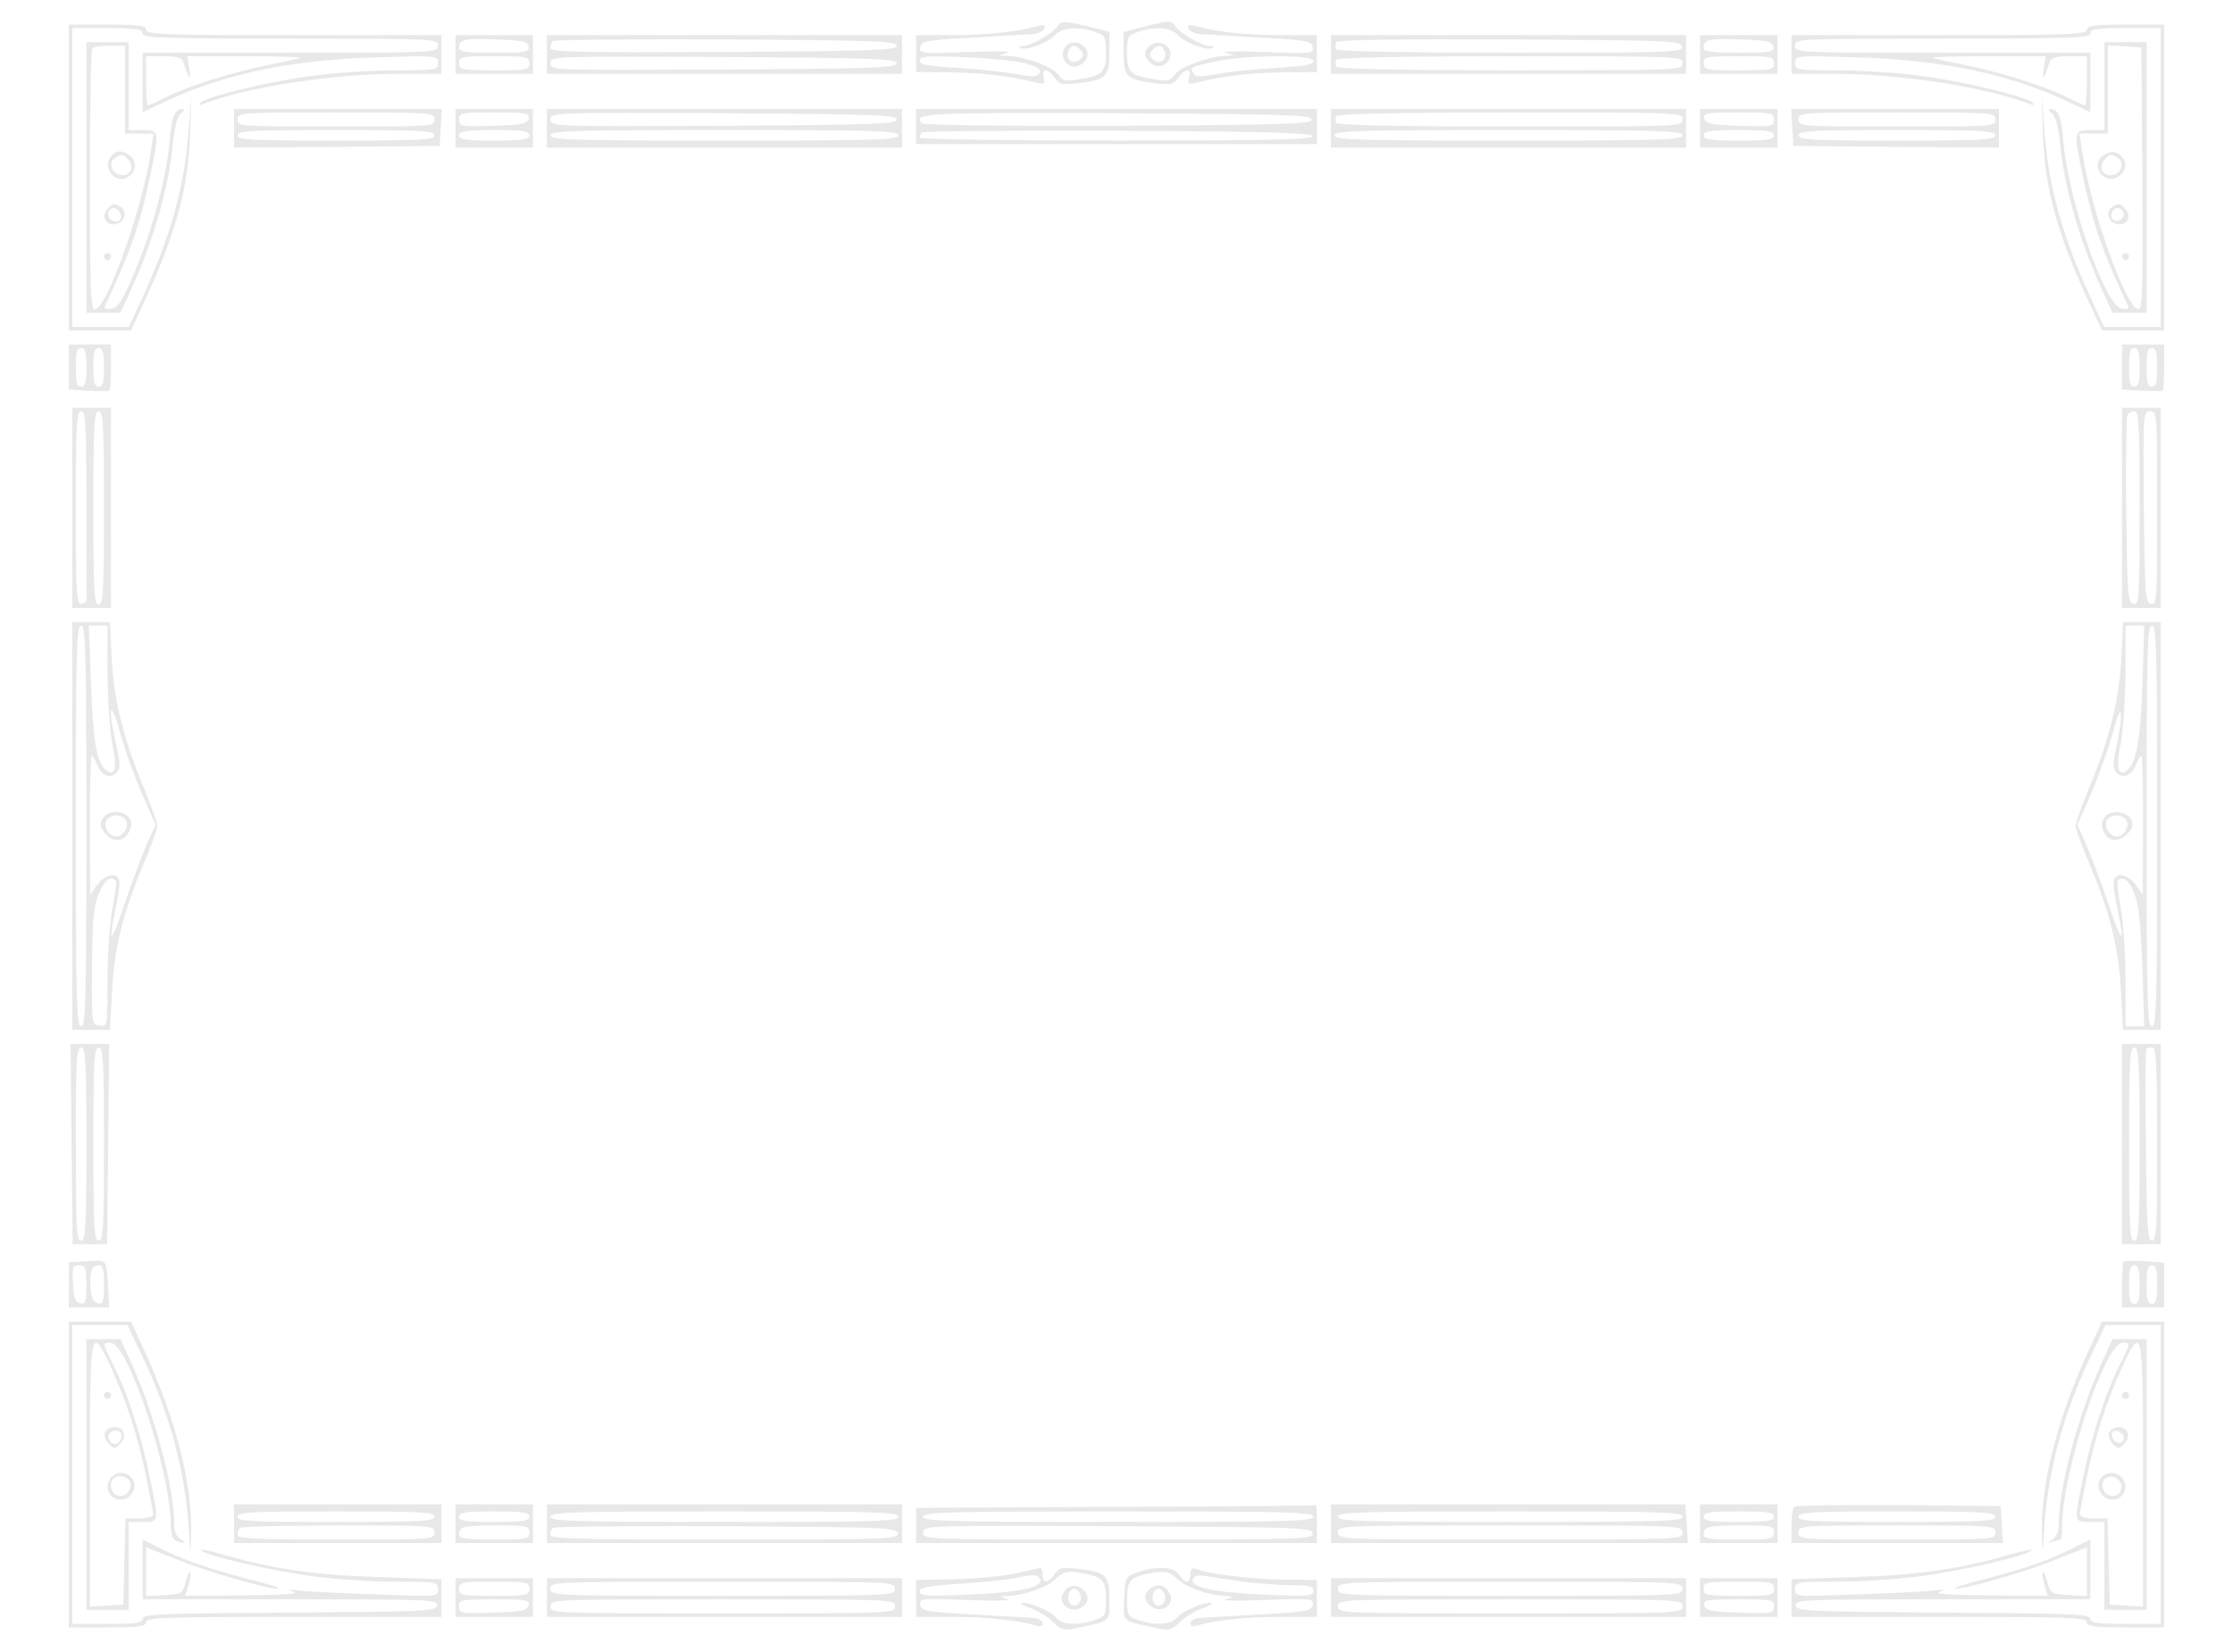
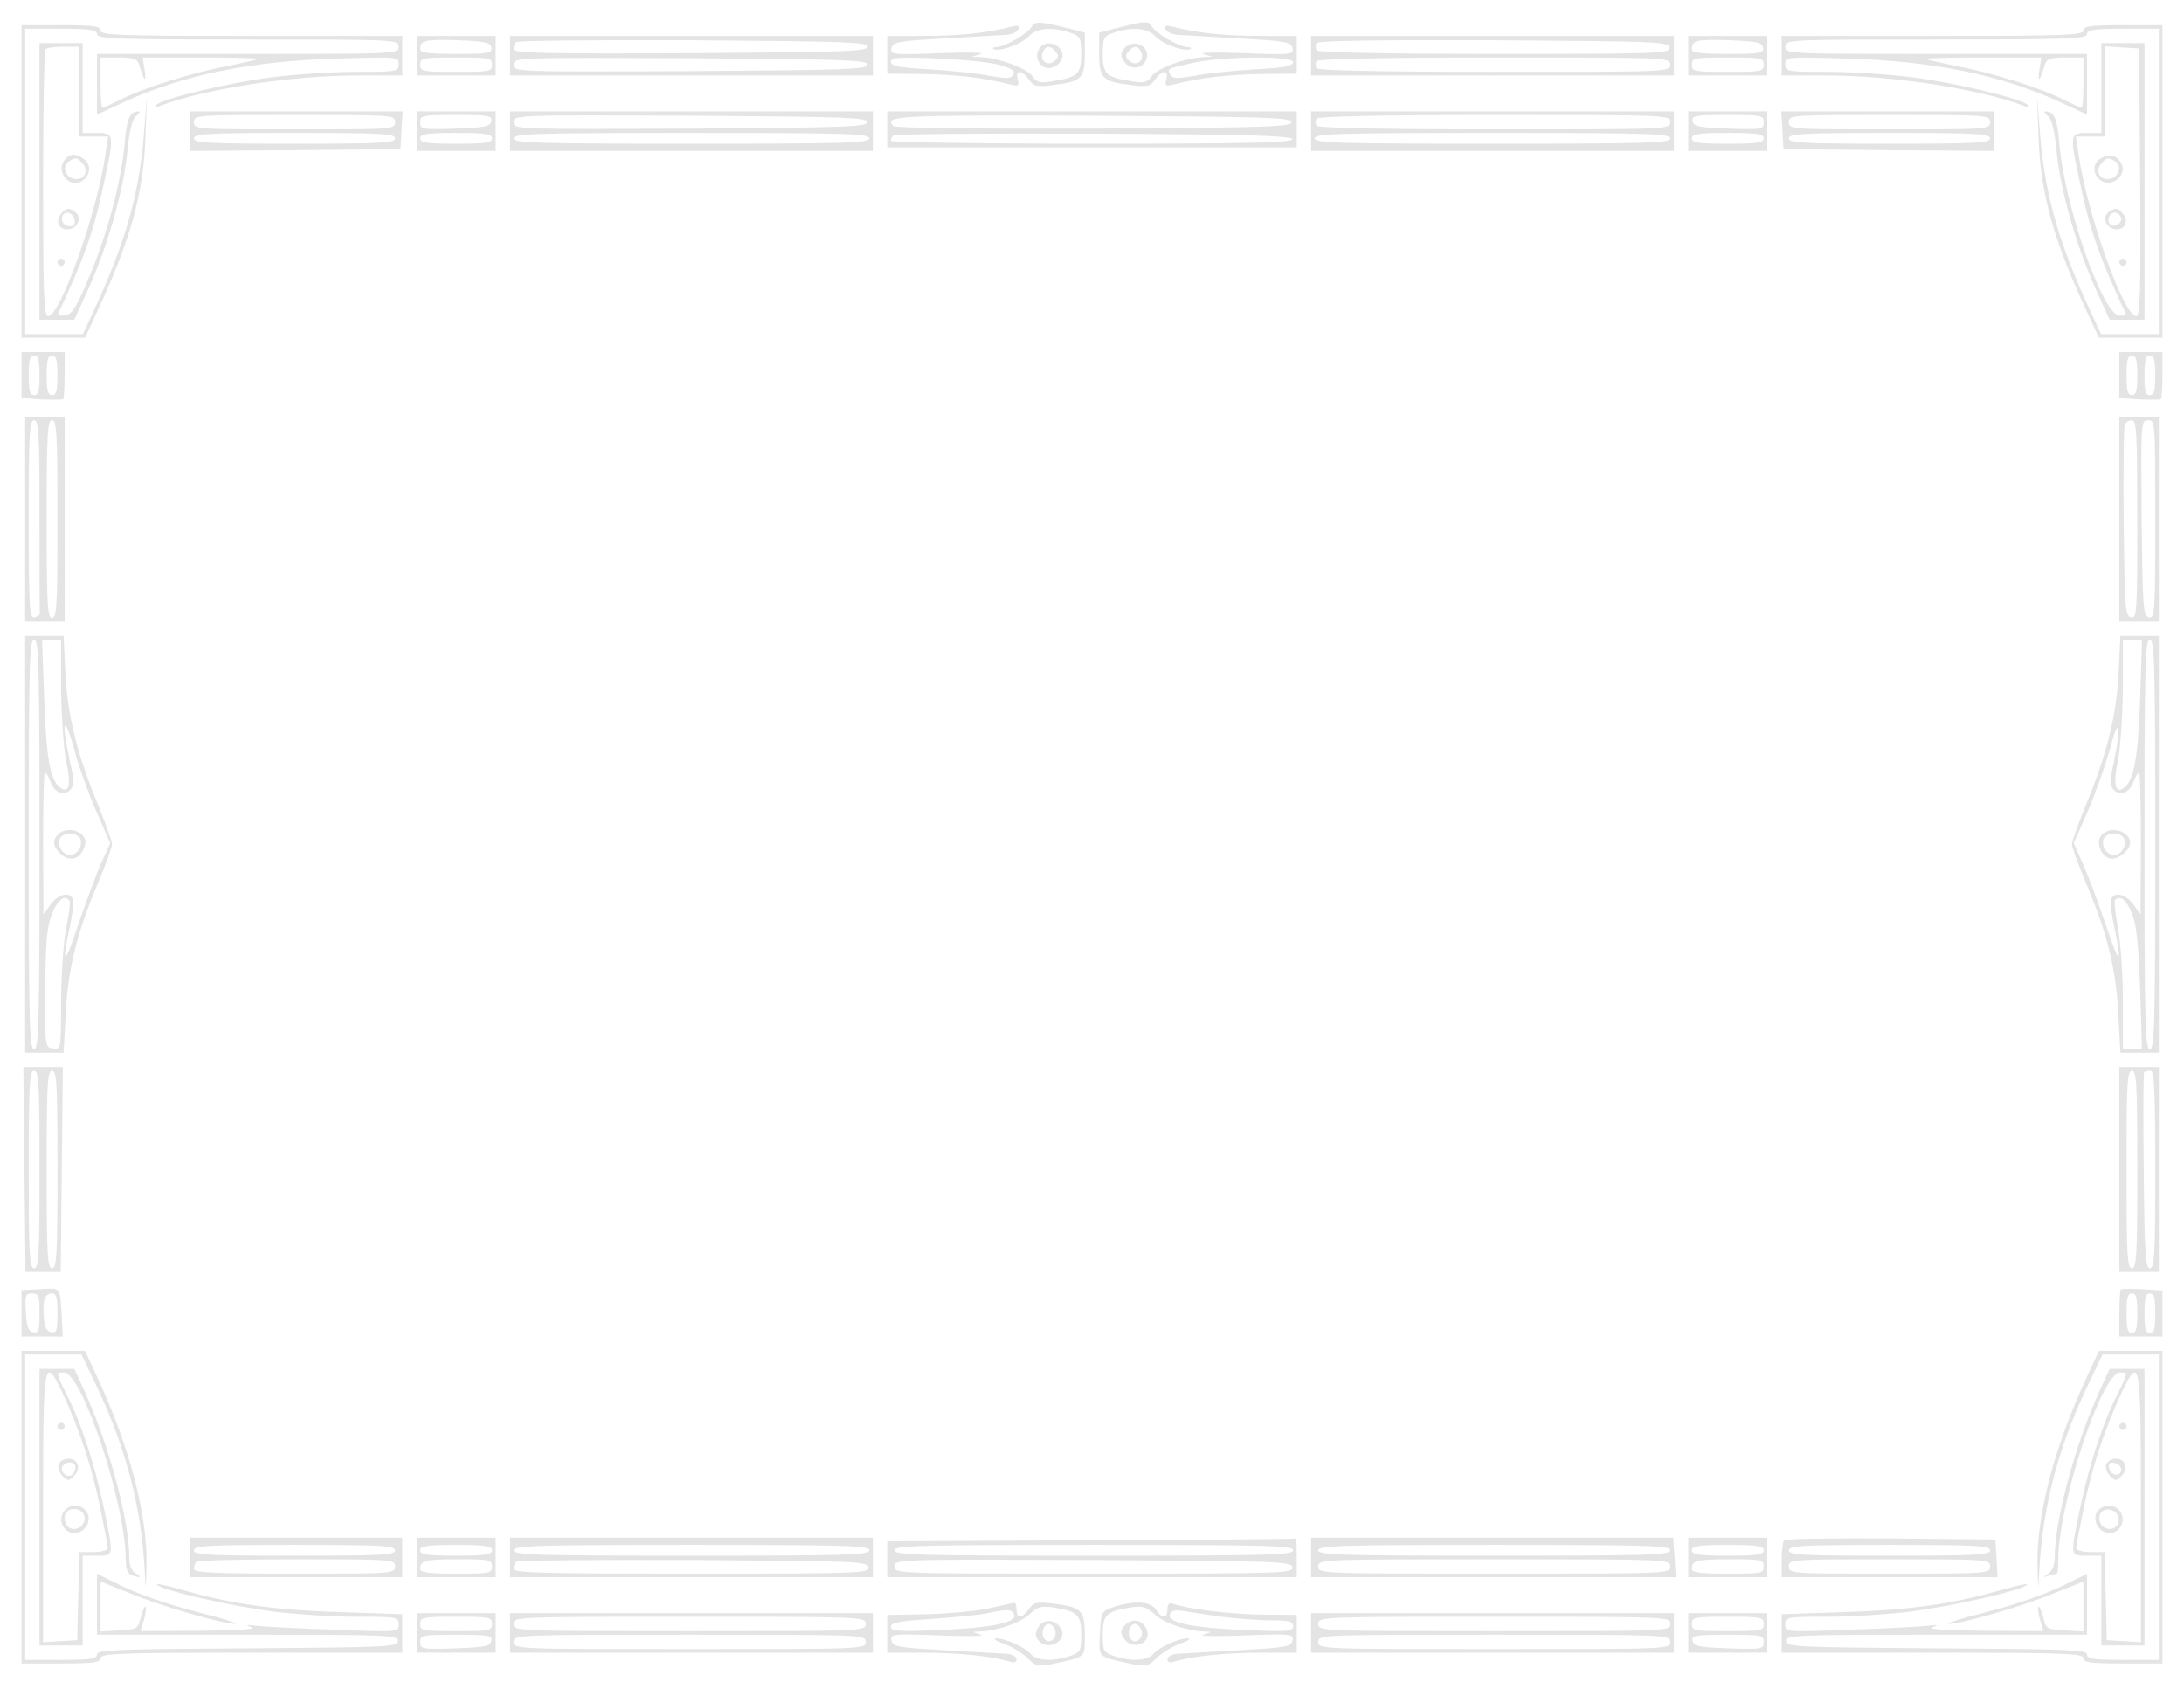
- <svg xmlns="http://www.w3.org/2000/svg" version="1.0" width="500pt" height="370pt" viewBox="0 0 608 470" preserveAspectRatio="xMidYMid meet">
-   <g transform="translate(0,470) scale(0.1,-0.1)" fill="#E8E8E8" stroke="none">
+ <svg xmlns="http://www.w3.org/2000/svg" version="1.0" width="608pt" height="470pt" viewBox="0 0 608 470" preserveAspectRatio="xMidYMid meet">
+   <g transform="translate(0,470) scale(0.1,-0.1)" fill="rgba(225, 225, 225, 0.9)" stroke="none">
    <path d="M2873 4627 c-11 -20 -74 -57 -98 -58 -11 0 -14 -3 -8 -6 19 -7 78 15 98 37 20 22 65 26 114 9 29 -10 31 -14 31 -60 0 -55 -10 -64 -79 -75 -36 -6 -44 -4 -57 14 -15 22 -95 51 -143 53 l-26 1 25 8 c14 4 -37 5 -114 2 -132 -5 -138 -4 -134 14 3 17 17 20 148 27 80 5 157 9 172 10 15 1 30 8 33 16 4 10 -1 12 -22 6 -67 -17 -145 -25 -240 -25 l-103 0 0 -52 0 -53 103 -1 c92 -2 164 -10 239 -29 23 -6 26 -4 21 14 -7 27 12 27 31 0 13 -19 21 -21 65 -16 82 10 91 18 91 87 l0 59 -37 10 c-85 21 -101 23 -110 8z m-86 -109 c31 -9 40 -17 34 -26 -6 -11 -20 -11 -67 -3 -32 7 -107 14 -166 18 -86 5 -108 9 -108 21 0 12 20 14 133 9 72 -3 151 -11 174 -19z" />
    <path d="M3155 4633 c-11 -2 -37 -9 -57 -14 l-38 -10 0 -59 c0 -69 9 -77 91 -87 44 -5 52 -3 65 16 19 27 38 27 31 0 -5 -18 -2 -20 21 -14 75 19 147 27 239 29 l103 1 0 53 0 52 -102 0 c-96 0 -174 8 -241 25 -21 6 -26 4 -22 -6 3 -8 18 -15 33 -16 15 -1 92 -5 172 -10 131 -7 145 -10 148 -27 4 -18 -2 -19 -134 -14 -77 3 -128 2 -114 -2 l25 -8 -26 -1 c-48 -2 -128 -31 -143 -53 -13 -18 -21 -20 -57 -14 -69 11 -79 20 -79 75 0 46 2 50 31 60 49 17 94 13 114 -9 20 -22 79 -44 98 -37 6 3 3 6 -8 6 -24 1 -87 38 -98 57 -8 14 -16 15 -52 7z m445 -106 c0 -11 -27 -16 -107 -20 -60 -4 -135 -11 -167 -18 -47 -8 -61 -8 -67 2 -11 18 -11 18 62 34 88 19 279 20 279 2z" />
    <path d="M60 4195 l0 -435 88 0 89 0 36 78 c91 196 127 325 132 482 l4 115 -8 -105 c-13 -166 -50 -299 -134 -482 l-36 -78 -80 0 -81 0 0 425 0 425 100 0 c82 0 100 -3 100 -15 0 -13 53 -15 420 -15 413 0 420 0 420 -20 0 -20 -7 -20 -420 -20 l-420 0 0 -84 0 -85 73 34 c165 76 353 115 595 122 170 5 172 5 172 -16 0 -20 -4 -21 -119 -21 -66 0 -171 -7 -234 -15 -125 -16 -306 -60 -322 -77 -7 -8 -4 -9 10 -3 121 47 366 85 551 85 l124 0 0 55 0 55 -420 0 c-367 0 -420 2 -420 15 0 12 -19 15 -110 15 l-110 0 0 -435z m326 328 c15 -48 22 -56 17 -20 l-6 37 163 0 c90 0 161 -2 159 -4 -2 -2 -42 -11 -88 -20 -105 -21 -232 -61 -293 -92 -26 -13 -50 -24 -53 -24 -3 0 -5 32 -5 70 l0 70 50 0 c39 0 52 -4 56 -17z" />
    <path d="M5800 4615 c0 -13 -53 -15 -420 -15 l-420 0 0 -55 0 -55 124 0 c185 0 430 -38 551 -85 14 -6 17 -5 10 3 -16 17 -197 61 -322 77 -63 8 -168 15 -234 15 -115 0 -119 1 -119 21 0 21 2 21 173 16 241 -7 429 -46 594 -122 l73 -34 0 85 0 84 -420 0 c-413 0 -420 0 -420 20 0 20 7 20 420 20 367 0 420 2 420 15 0 12 18 15 100 15 l100 0 0 -425 0 -425 -81 0 -80 0 -36 78 c-84 183 -121 316 -134 482 l-8 105 4 -115 c5 -157 41 -286 132 -482 l36 -78 89 0 88 0 0 435 0 435 -110 0 c-91 0 -110 -3 -110 -15z m-123 -112 c-5 -36 2 -28 17 20 4 13 17 17 56 17 l50 0 0 -70 c0 -38 -2 -70 -5 -70 -3 0 -27 11 -53 24 -61 31 -188 71 -293 92 -46 9 -86 18 -88 20 -2 2 69 4 159 4 l163 0 -6 -37z" />
    <path d="M1160 4545 l0 -55 110 0 110 0 0 55 0 55 -110 0 -110 0 0 -55z m208 23 c3 -16 -7 -18 -97 -18 -78 0 -101 3 -101 13 0 25 13 28 104 25 77 -3 91 -6 94 -20z m2 -48 c0 -19 -7 -20 -100 -20 -93 0 -100 1 -100 20 0 19 7 20 100 20 93 0 100 -1 100 -20z" />
    <path d="M1420 4545 l0 -55 505 0 505 0 0 55 0 55 -505 0 -505 0 0 -55z m995 25 c0 -13 -63 -15 -492 -18 -407 -2 -493 0 -493 11 0 8 3 17 7 20 3 4 225 6 492 5 424 -3 486 -5 486 -18z m0 -50 c0 -13 -63 -15 -492 -18 -489 -2 -493 -2 -493 18 0 20 4 20 493 18 429 -3 492 -5 492 -18z" />
    <path d="M3650 4545 l0 -55 505 0 505 0 0 55 0 55 -505 0 -505 0 0 -55z m998 23 c3 -17 -25 -18 -487 -18 -316 0 -492 4 -496 10 -3 6 -3 15 0 20 4 7 173 9 493 8 454 -3 487 -4 490 -20z m2 -48 c0 -20 -7 -20 -489 -20 -316 0 -492 4 -496 10 -3 6 -3 15 0 20 4 6 180 10 496 10 482 0 489 0 489 -20z" />
    <path d="M4700 4545 l0 -55 110 0 110 0 0 55 0 55 -110 0 -110 0 0 -55z m208 23 c3 -16 -7 -18 -97 -18 -78 0 -101 3 -101 13 0 25 13 28 104 25 77 -3 91 -6 94 -20z m2 -48 c0 -19 -7 -20 -100 -20 -93 0 -100 1 -100 20 0 19 7 20 100 20 93 0 100 -1 100 -20z" />
    <path d="M110 4195 l0 -385 49 0 48 0 31 68 c62 134 107 292 118 413 5 49 13 78 23 86 9 7 12 12 6 13 -24 0 -32 -20 -38 -90 -9 -104 -48 -250 -99 -372 -36 -85 -48 -104 -67 -106 -13 -2 -21 0 -19 5 73 155 101 235 128 366 29 134 28 137 -20 137 l-40 0 0 125 0 125 -60 0 -60 0 0 -385z m110 250 l0 -125 41 0 40 0 -7 -47 c-23 -163 -126 -453 -160 -453 -12 0 -14 65 -14 368 0 203 3 372 7 375 3 4 26 7 50 7 l43 0 0 -125z" />
    <path d="M180 4255 c-26 -32 13 -81 48 -59 24 16 27 45 6 61 -23 17 -39 16 -54 -2z m50 -10 c18 -21 5 -47 -22 -43 -26 3 -37 36 -16 49 18 12 24 11 38 -6z" />
    <path d="M170 4105 c-18 -21 -5 -47 22 -43 26 3 37 36 16 49 -18 12 -24 11 -38 -6z m38 -18 c2 -10 -3 -17 -12 -17 -18 0 -29 16 -21 31 9 14 29 6 33 -14z" />
    <path d="M160 3970 c0 -5 5 -10 10 -10 6 0 10 5 10 10 0 6 -4 10 -10 10 -5 0 -10 -4 -10 -10z" />
    <path d="M2891 4561 c-13 -24 8 -55 34 -50 28 6 42 34 26 53 -18 22 -48 20 -60 -3z m48 -5 c9 -10 8 -16 -4 -26 -19 -16 -41 1 -32 24 8 20 21 20 36 2z" />
    <path d="M3129 4564 c-9 -11 -10 -20 -2 -32 15 -24 44 -27 59 -7 28 38 -27 75 -57 39z m48 -10 c9 -23 -13 -40 -32 -24 -12 10 -13 16 -4 26 15 18 28 18 36 -2z" />
    <path d="M5850 4455 l0 -125 -40 0 c-48 0 -49 -3 -20 -137 27 -131 55 -211 128 -366 2 -5 -6 -7 -19 -5 -47 6 -152 308 -166 478 -6 70 -14 90 -38 90 -5 -1 -3 -6 6 -13 10 -8 18 -37 23 -86 11 -121 56 -279 118 -413 l31 -68 48 0 49 0 0 385 0 385 -60 0 -60 0 0 -125z m108 -262 c2 -310 0 -373 -11 -373 -35 0 -138 289 -161 453 l-7 47 40 0 41 0 0 126 0 125 48 -3 47 -3 3 -372z" />
    <path d="M5848 4259 c-22 -12 -23 -42 -3 -59 32 -26 81 13 59 48 -14 21 -33 25 -56 11z m40 -8 c21 -13 10 -46 -16 -49 -27 -4 -40 22 -22 43 14 17 20 18 38 6z" />
    <path d="M5872 4111 c-21 -13 -10 -46 16 -49 27 -4 40 22 22 43 -14 17 -20 18 -38 6z m33 -22 c0 -7 -8 -15 -17 -17 -18 -3 -25 18 -11 32 10 10 28 1 28 -15z" />
    <path d="M5900 3970 c0 -5 5 -10 10 -10 6 0 10 5 10 10 0 6 -4 10 -10 10 -5 0 -10 -4 -10 -10z" />
    <path d="M530 4335 l0 -55 293 2 292 3 3 53 3 52 -295 0 -296 0 0 -55z m570 25 c0 -20 -7 -20 -280 -20 -273 0 -280 0 -280 20 0 20 7 20 280 20 273 0 280 0 280 -20z m0 -45 c0 -13 -38 -15 -280 -15 -242 0 -280 2 -280 15 0 13 38 15 280 15 242 0 280 -2 280 -15z" />
    <path d="M1160 4335 l0 -55 110 0 110 0 0 55 0 55 -110 0 -110 0 0 -55z m208 28 c-3 -15 -17 -18 -101 -21 -92 -3 -97 -2 -97 18 0 19 6 20 101 20 90 0 100 -2 97 -17z m2 -48 c0 -12 -18 -15 -100 -15 -82 0 -100 3 -100 15 0 12 18 15 100 15 82 0 100 -3 100 -15z" />
    <path d="M1420 4335 l0 -55 505 0 505 0 0 55 0 55 -505 0 -505 0 0 -55z m995 25 c0 -13 -63 -15 -492 -18 -489 -2 -493 -2 -493 18 0 20 4 20 493 18 429 -3 492 -5 492 -18z m5 -45 c0 -13 -62 -15 -495 -15 -433 0 -495 2 -495 15 0 13 62 15 495 15 433 0 495 -2 495 -15z" />
    <path d="M2470 4340 l0 -50 570 0 570 0 0 50 0 50 -570 0 -570 0 0 -50z m1125 20 c0 -13 -69 -15 -549 -18 -326 -1 -554 2 -559 7 -29 29 12 31 556 29 483 -3 552 -5 552 -18z m3 -47 c3 -10 -113 -13 -557 -13 -309 0 -561 4 -561 8 0 5 3 12 7 15 3 4 254 6 556 5 430 -2 551 -6 555 -15z" />
    <path d="M3650 4335 l0 -55 505 0 505 0 0 55 0 55 -505 0 -505 0 0 -55z m1000 25 c0 -20 -7 -20 -489 -20 -316 0 -492 4 -496 10 -3 6 -3 15 0 20 4 6 180 10 496 10 482 0 489 0 489 -20z m0 -45 c0 -13 -62 -15 -495 -15 -433 0 -495 2 -495 15 0 13 62 15 495 15 433 0 495 -2 495 -15z" />
    <path d="M4700 4335 l0 -55 110 0 110 0 0 55 0 55 -110 0 -110 0 0 -55z m210 25 c0 -20 -5 -21 -97 -18 -84 3 -98 6 -101 21 -3 15 7 17 97 17 95 0 101 -1 101 -20z m0 -45 c0 -12 -18 -15 -100 -15 -82 0 -100 3 -100 15 0 12 18 15 100 15 82 0 100 -3 100 -15z" />
    <path d="M4962 4338 l3 -53 293 -3 292 -2 0 55 0 55 -296 0 -295 0 3 -52z m578 22 c0 -20 -7 -20 -280 -20 -273 0 -280 0 -280 20 0 20 7 20 280 20 273 0 280 0 280 -20z m0 -45 c0 -13 -38 -15 -280 -15 -242 0 -280 2 -280 15 0 13 38 15 280 15 242 0 280 -2 280 -15z" />
    <path d="M60 3656 l0 -64 56 -4 c31 -1 58 -1 60 1 2 2 4 33 4 68 l0 63 -60 0 -60 0 0 -64z m50 -1 c0 -42 -3 -55 -15 -55 -12 0 -15 13 -15 55 0 42 3 55 15 55 12 0 15 -13 15 -55z m50 0 c0 -42 -3 -55 -15 -55 -12 0 -15 13 -15 55 0 42 3 55 15 55 12 0 15 -13 15 -55z" />
    <path d="M5900 3656 l0 -64 56 -4 c31 -1 58 -1 60 1 2 2 4 33 4 68 l0 63 -60 0 -60 0 0 -64z m50 -1 c0 -42 -3 -55 -15 -55 -12 0 -15 13 -15 55 0 42 3 55 15 55 12 0 15 -13 15 -55z m50 0 c0 -42 -3 -55 -15 -55 -12 0 -15 13 -15 55 0 42 3 55 15 55 12 0 15 -13 15 -55z" />
    <path d="M70 3255 l0 -285 55 0 55 0 0 285 0 285 -55 0 -55 0 0 -285z m40 10 c0 -146 0 -268 1 -272 0 -5 -7 -9 -15 -11 -14 -3 -16 28 -16 272 0 239 2 276 15 276 13 0 15 -36 15 -265z m50 -10 c0 -238 -2 -275 -15 -275 -13 0 -15 37 -15 275 0 238 2 275 15 275 13 0 15 -37 15 -275z" />
    <path d="M5900 3255 l0 -285 55 0 55 0 0 285 0 285 -55 0 -55 0 0 -285z m50 -1 c0 -257 -1 -275 -17 -272 -17 3 -18 25 -21 263 -1 143 0 265 3 272 2 7 11 13 20 13 13 0 15 -35 15 -276z m50 0 c0 -257 -1 -275 -17 -272 -17 3 -18 25 -21 276 -2 267 -2 272 18 272 20 0 20 -6 20 -276z" />
    <path d="M70 2350 l0 -580 54 0 53 0 6 108 c6 124 31 225 89 362 22 52 40 102 40 110 0 8 -18 58 -39 110 -58 139 -85 249 -91 368 l-5 102 -53 0 -54 0 0 -580z m40 0 c0 -500 -2 -570 -15 -570 -13 0 -15 70 -15 570 0 500 2 570 15 570 13 0 15 -70 15 -570z m60 433 c1 -76 7 -166 14 -200 15 -68 8 -95 -18 -74 -27 23 -37 81 -43 249 l-6 162 27 0 26 0 0 -137z m40 -181 c11 -40 37 -112 58 -160 l39 -89 -25 -54 c-13 -30 -41 -106 -63 -169 -39 -119 -49 -123 -25 -11 8 35 12 70 9 78 -9 22 -40 15 -62 -14 l-20 -28 -1 198 c0 108 2 197 5 197 3 0 10 -11 15 -25 12 -32 37 -42 55 -24 12 12 12 24 0 79 -27 122 -16 136 15 22z m-16 -410 c2 -4 -2 -37 -9 -72 -8 -37 -14 -125 -15 -203 0 -138 0 -138 -22 -135 -23 3 -23 4 -22 165 1 128 4 171 18 207 16 42 37 58 50 38z" />
    <path d="M162 2378 c-16 -16 -15 -33 4 -52 23 -24 53 -20 66 9 8 19 8 28 -2 40 -15 18 -51 20 -68 3z m62 -14 c7 -19 -10 -44 -29 -44 -19 0 -36 25 -29 44 3 9 16 16 29 16 13 0 26 -7 29 -16z" />
    <path d="M5898 2828 c-6 -119 -33 -229 -91 -368 -21 -52 -39 -102 -39 -110 0 -8 18 -58 40 -110 58 -137 83 -238 89 -362 l6 -108 53 0 54 0 0 580 0 580 -54 0 -53 0 -5 -102z m60 -75 c-6 -167 -18 -229 -48 -248 -22 -14 -27 16 -14 78 7 34 13 124 14 200 l0 137 26 0 27 0 -5 -167z m42 -403 c0 -500 -2 -570 -15 -570 -13 0 -15 70 -15 570 0 500 2 570 15 570 13 0 15 -70 15 -570z m-114 235 c-13 -59 -13 -72 -1 -84 18 -18 43 -8 55 24 5 14 12 25 15 25 3 0 5 -89 5 -197 l-1 -198 -20 28 c-22 29 -53 36 -62 14 -3 -8 1 -43 9 -78 24 -112 14 -108 -25 11 -22 63 -50 140 -64 169 l-24 55 27 60 c31 69 63 159 81 226 18 67 22 25 5 -55z m49 -427 c13 -32 18 -85 23 -210 l5 -168 -27 0 -26 0 0 133 c0 72 -6 164 -14 204 -7 40 -11 75 -8 78 15 14 31 1 47 -37z" />
    <path d="M5850 2375 c-18 -21 2 -65 29 -65 22 0 51 25 51 44 0 34 -57 49 -80 21z m64 -11 c7 -19 -10 -44 -29 -44 -19 0 -36 25 -29 44 3 9 16 16 29 16 13 0 26 -7 29 -16z" />
    <path d="M68 1445 l3 -285 49 0 49 0 3 285 3 285 -55 0 -55 0 3 -285z m42 0 c0 -238 -2 -275 -15 -275 -13 0 -15 37 -15 275 0 238 2 275 15 275 13 0 15 -37 15 -275z m50 0 c0 -238 -2 -275 -15 -275 -13 0 -15 37 -15 275 0 238 2 275 15 275 13 0 15 -37 15 -275z" />
    <path d="M5900 1445 l0 -285 55 0 55 0 0 285 0 285 -55 0 -55 0 0 -285z m50 0 c0 -238 -2 -275 -15 -275 -13 0 -15 37 -15 275 0 238 2 275 15 275 13 0 15 -37 15 -275z m50 0 c0 -235 -2 -275 -15 -275 -12 0 -15 41 -17 271 -2 149 -1 273 1 275 2 2 10 4 18 4 10 0 13 -53 13 -275z" />
    <path d="M113 1112 l-53 -3 0 -65 0 -64 58 0 57 0 -3 52 c-5 88 -1 83 -59 80z m-3 -68 c0 -47 -3 -55 -17 -52 -14 2 -19 15 -21 56 -3 47 -1 52 17 52 19 0 21 -6 21 -56z m50 0 c0 -47 -3 -55 -17 -52 -13 2 -19 15 -21 42 -4 47 3 66 23 66 12 0 15 -12 15 -56z" />
    <path d="M5904 1111 c-2 -2 -4 -33 -4 -68 l0 -63 60 0 60 0 0 64 0 64 -56 4 c-31 1 -58 1 -60 -1z m46 -66 c0 -42 -3 -55 -15 -55 -12 0 -15 13 -15 55 0 42 3 55 15 55 12 0 15 -13 15 -55z m50 0 c0 -42 -3 -55 -15 -55 -12 0 -15 13 -15 55 0 42 3 55 15 55 12 0 15 -13 15 -55z" />
    <path d="M60 505 l0 -435 110 0 c91 0 110 3 110 15 0 13 53 15 420 15 l420 0 0 54 0 53 -172 6 c-181 5 -307 23 -441 62 -44 13 -75 19 -70 14 16 -16 200 -58 320 -74 63 -8 168 -15 234 -15 115 0 119 -1 119 -21 0 -22 -1 -22 -177 -15 -98 3 -196 8 -218 11 -31 3 -35 3 -15 -4 16 -6 -33 -9 -142 -10 l-167 -1 10 32 c5 17 7 34 4 36 -2 2 -8 -11 -13 -29 -8 -33 -10 -34 -60 -37 l-52 -3 0 70 0 69 83 -33 c87 -36 258 -85 292 -85 11 1 -29 14 -90 29 -112 29 -185 55 -255 91 l-40 20 0 -85 0 -85 421 0 c395 0 420 -1 417 -18 -3 -16 -32 -17 -421 -20 -361 -2 -417 -4 -417 -17 0 -12 -18 -15 -100 -15 l-100 0 0 425 0 425 78 0 79 0 46 -97 c81 -174 121 -333 130 -508 3 -55 3 -54 5 16 3 137 -44 322 -130 510 l-41 89 -88 0 -89 0 0 -435z" />
    <path d="M5802 851 c-86 -188 -133 -373 -130 -510 2 -70 2 -71 5 -16 9 175 49 334 130 508 l46 97 79 0 78 0 0 -425 0 -425 -100 0 c-82 0 -100 3 -100 15 0 13 -56 15 -417 17 -389 3 -418 4 -421 20 -3 17 22 18 417 18 l421 0 0 85 0 85 -40 -20 c-70 -36 -143 -62 -255 -91 -60 -15 -101 -28 -90 -29 34 0 205 49 292 85 l83 33 0 -69 0 -70 -52 3 c-50 3 -52 4 -60 37 -5 18 -11 31 -13 29 -3 -2 -1 -19 4 -36 l10 -32 -167 1 c-109 1 -158 4 -142 10 20 7 16 7 -15 4 -22 -3 -120 -8 -217 -11 -177 -7 -178 -7 -178 15 0 20 4 21 119 21 66 0 171 7 234 15 120 16 304 58 320 74 5 5 -26 -1 -70 -14 -134 -39 -260 -57 -440 -62 l-173 -6 0 -53 0 -54 420 0 c367 0 420 -2 420 -15 0 -12 19 -15 110 -15 l110 0 0 435 0 435 -89 0 -88 0 -41 -89z" />
    <path d="M110 505 l0 -385 60 0 60 0 0 125 0 125 40 0 c48 0 47 -3 20 129 -24 117 -62 235 -101 313 -34 68 -34 68 -11 68 51 0 172 -368 172 -520 0 -25 5 -40 16 -44 24 -9 31 -7 12 5 -12 6 -18 22 -18 43 0 102 -54 305 -120 454 l-33 72 -48 0 -49 0 0 -385z m69 307 c45 -99 79 -203 101 -314 11 -53 20 -101 20 -107 0 -6 -18 -11 -40 -11 l-39 0 -3 -123 -3 -122 -47 -3 -48 -3 0 375 c0 420 2 430 59 308z" />
    <path d="M160 730 c0 -5 5 -10 10 -10 6 0 10 5 10 10 0 6 -4 10 -10 10 -5 0 -10 -4 -10 -10z" />
    <path d="M163 624 c-3 -8 2 -23 11 -32 15 -15 17 -15 32 0 21 21 11 48 -16 48 -11 0 -23 -7 -27 -16z m47 -8 c0 -8 -5 -18 -11 -22 -14 -8 -33 11 -25 25 10 16 36 13 36 -3z" />
    <path d="M182 498 c-28 -28 -1 -75 37 -63 11 3 23 15 26 26 12 38 -35 65 -63 37z m52 -15 c9 -21 -16 -46 -37 -37 -17 6 -23 35 -10 47 12 13 41 7 47 -10z" />
    <path d="M5840 818 c-66 -149 -120 -352 -120 -454 0 -20 -7 -37 -17 -44 -17 -11 -17 -11 0 -6 10 3 21 6 23 6 2 0 4 17 4 39 0 153 121 521 172 521 23 0 23 0 -11 -68 -39 -78 -77 -196 -101 -313 -27 -132 -28 -129 20 -129 l40 0 0 -125 0 -125 60 0 60 0 0 385 0 385 -49 0 -48 0 -33 -72z m120 -314 l0 -375 -47 3 -48 3 -3 123 -3 122 -39 0 c-22 0 -40 5 -40 11 0 6 9 54 20 107 22 111 56 215 101 314 57 122 59 112 59 -308z" />
    <path d="M5900 730 c0 -5 5 -10 10 -10 6 0 10 5 10 10 0 6 -4 10 -10 10 -5 0 -10 -4 -10 -10z" />
    <path d="M5863 624 c-3 -8 2 -23 11 -32 15 -15 17 -15 32 0 21 21 11 48 -16 48 -11 0 -23 -7 -27 -16z m42 -14 c0 -22 -29 -18 -33 3 -3 14 1 18 15 15 10 -2 18 -10 18 -18z" />
    <path d="M5840 495 c-15 -19 -4 -52 21 -60 38 -12 65 35 37 63 -16 16 -43 15 -58 -3z m58 -21 c4 -26 -26 -40 -45 -21 -8 7 -11 21 -7 31 9 24 48 17 52 -10z" />
    <path d="M530 365 l0 -55 295 0 295 0 0 55 0 55 -295 0 -295 0 0 -55z m570 20 c0 -13 -38 -15 -280 -15 -242 0 -280 2 -280 15 0 13 38 15 280 15 242 0 280 -2 280 -15z m0 -45 c0 -20 -7 -20 -280 -20 -227 0 -280 3 -280 13 0 8 3 17 7 20 3 4 129 7 280 7 266 0 273 0 273 -20z" />
    <path d="M1160 365 l0 -55 110 0 110 0 0 55 0 55 -110 0 -110 0 0 -55z m210 20 c0 -12 -18 -15 -100 -15 -82 0 -100 3 -100 15 0 12 18 15 100 15 82 0 100 -3 100 -15z m0 -45 c0 -19 -7 -20 -100 -20 -77 0 -100 3 -100 13 0 24 12 27 107 27 86 0 93 -1 93 -20z" />
    <path d="M1420 365 l0 -55 505 0 505 0 0 55 0 55 -505 0 -505 0 0 -55z m1000 20 c0 -13 -62 -15 -495 -15 -433 0 -495 2 -495 15 0 13 62 15 495 15 433 0 495 -2 495 -15z m-2 -47 c3 -17 -26 -18 -492 -18 -407 0 -496 2 -496 13 0 8 3 17 7 20 3 4 225 6 492 5 453 -3 486 -4 489 -20z" />
    <path d="M3038 413 l-568 -3 0 -50 0 -50 570 0 570 0 0 55 c0 30 -1 54 -2 53 -2 -2 -258 -4 -570 -5z m562 -28 c0 -13 -68 -15 -555 -15 -487 0 -555 2 -555 15 0 13 68 15 555 15 487 0 555 -2 555 -15z m-2 -47 c3 -17 -28 -18 -552 -18 -550 0 -556 0 -556 20 0 20 5 20 552 18 517 -3 553 -4 556 -20z" />
    <path d="M3650 365 l0 -55 508 0 507 0 -3 55 -4 55 -504 0 -504 0 0 -55z m1000 20 c0 -13 -61 -15 -490 -15 -429 0 -490 2 -490 15 0 13 61 15 490 15 429 0 490 -2 490 -15z m0 -45 c0 -20 -7 -20 -490 -20 -483 0 -490 0 -490 20 0 20 7 20 490 20 483 0 490 0 490 -20z" />
    <path d="M4700 365 l0 -55 110 0 110 0 0 55 0 55 -110 0 -110 0 0 -55z m210 20 c0 -12 -18 -15 -100 -15 -82 0 -100 3 -100 15 0 12 18 15 100 15 82 0 100 -3 100 -15z m0 -45 c0 -19 -7 -20 -100 -20 -77 0 -100 3 -100 13 0 24 12 27 107 27 86 0 93 -1 93 -20z" />
    <path d="M4967 413 c-4 -3 -7 -28 -7 -55 l0 -48 301 0 300 0 -3 53 -3 52 -291 3 c-160 1 -293 -1 -297 -5z m573 -28 c0 -13 -38 -15 -280 -15 -242 0 -280 2 -280 15 0 13 38 15 280 15 242 0 280 -2 280 -15z m0 -45 c0 -20 -7 -20 -280 -20 -273 0 -280 0 -280 20 0 20 7 20 280 20 273 0 280 0 280 -20z" />
    <path d="M2755 224 c-33 -8 -111 -15 -172 -17 l-113 -2 0 -52 0 -53 103 0 c94 0 191 -10 238 -25 12 -4 19 -2 19 7 0 7 -12 14 -27 15 -16 1 -93 5 -173 10 -131 7 -145 10 -148 27 -4 18 2 19 134 14 77 -3 128 -2 114 2 -25 8 -25 8 -2 9 49 2 113 24 138 48 23 21 33 24 67 19 67 -11 77 -21 77 -75 0 -46 -2 -50 -31 -60 -46 -16 -94 -14 -110 6 -16 19 -71 43 -96 43 -10 -1 -1 -7 21 -15 21 -7 51 -25 66 -40 25 -24 30 -25 76 -15 88 19 84 15 84 80 0 69 -9 77 -91 87 -44 5 -52 3 -65 -16 -19 -26 -34 -27 -34 -1 0 11 -3 19 -7 19 -5 -1 -35 -8 -68 -15z m68 -18 c9 -22 -63 -37 -210 -43 -113 -5 -133 -3 -133 9 0 12 23 16 113 22 61 4 130 11 152 15 60 13 72 12 78 -3z" />
    <path d="M3100 227 c-34 -12 -35 -13 -38 -74 -3 -68 -8 -63 82 -83 46 -10 51 -9 76 15 15 15 45 33 66 40 22 8 31 14 21 15 -25 0 -80 -24 -96 -43 -16 -20 -64 -22 -110 -6 -29 10 -31 14 -31 60 0 54 10 64 77 75 34 5 44 2 67 -19 25 -24 89 -46 138 -48 23 -1 23 -1 -2 -9 -14 -4 37 -5 114 -2 132 5 138 4 134 -14 -3 -17 -17 -20 -148 -27 -80 -5 -157 -9 -172 -10 -16 -1 -28 -8 -28 -15 0 -9 7 -11 19 -7 47 15 144 25 239 25 l102 0 0 53 0 52 -103 1 c-91 2 -204 16 -243 31 -9 3 -14 -2 -14 -16 0 -27 -16 -27 -32 -1 -15 23 -62 26 -118 7z m300 -27 c41 -5 103 -10 138 -10 50 0 62 -3 62 -16 0 -15 -14 -16 -132 -11 -150 6 -220 21 -211 44 4 10 15 13 37 9 17 -3 65 -10 106 -16z" />
    <path d="M1160 155 l0 -55 110 0 110 0 0 55 0 55 -110 0 -110 0 0 -55z m210 25 c0 -19 -7 -20 -100 -20 -93 0 -100 1 -100 20 0 19 7 20 100 20 93 0 100 -1 100 -20z m-2 -47 c-3 -15 -17 -18 -101 -21 -92 -3 -97 -2 -97 18 0 19 6 20 101 20 90 0 100 -2 97 -17z" />
    <path d="M1420 155 l0 -55 505 0 505 0 0 55 0 55 -505 0 -505 0 0 -55z m990 25 c0 -20 -7 -20 -490 -20 -483 0 -490 0 -490 20 0 20 7 20 490 20 483 0 490 0 490 -20z m0 -50 c0 -20 -7 -20 -490 -20 -483 0 -490 0 -490 20 0 20 7 20 490 20 483 0 490 0 490 -20z" />
    <path d="M3650 155 l0 -55 505 0 505 0 0 55 0 55 -505 0 -505 0 0 -55z m1000 25 c0 -20 -7 -20 -490 -20 -483 0 -490 0 -490 20 0 20 7 20 490 20 483 0 490 0 490 -20z m0 -50 c0 -20 -7 -20 -490 -20 -483 0 -490 0 -490 20 0 20 7 20 490 20 483 0 490 0 490 -20z" />
    <path d="M4700 155 l0 -55 110 0 110 0 0 55 0 55 -110 0 -110 0 0 -55z m210 25 c0 -19 -7 -20 -100 -20 -93 0 -100 1 -100 20 0 19 7 20 100 20 93 0 100 -1 100 -20z m0 -50 c0 -20 -5 -21 -97 -18 -84 3 -98 6 -101 21 -3 15 7 17 97 17 95 0 101 -1 101 -20z" />
    <path d="M2890 170 c-9 -16 -8 -25 1 -36 26 -32 84 0 62 34 -16 26 -50 27 -63 2z m47 -6 c8 -21 -13 -42 -28 -27 -13 13 -5 43 11 43 6 0 13 -7 17 -16z" />
    <path d="M3129 174 c-9 -11 -10 -20 -2 -32 25 -41 86 -14 63 27 -13 25 -42 27 -61 5z m48 -10 c8 -21 -13 -42 -28 -27 -13 13 -5 43 11 43 6 0 13 -7 17 -16z" />
  </g>
</svg>
